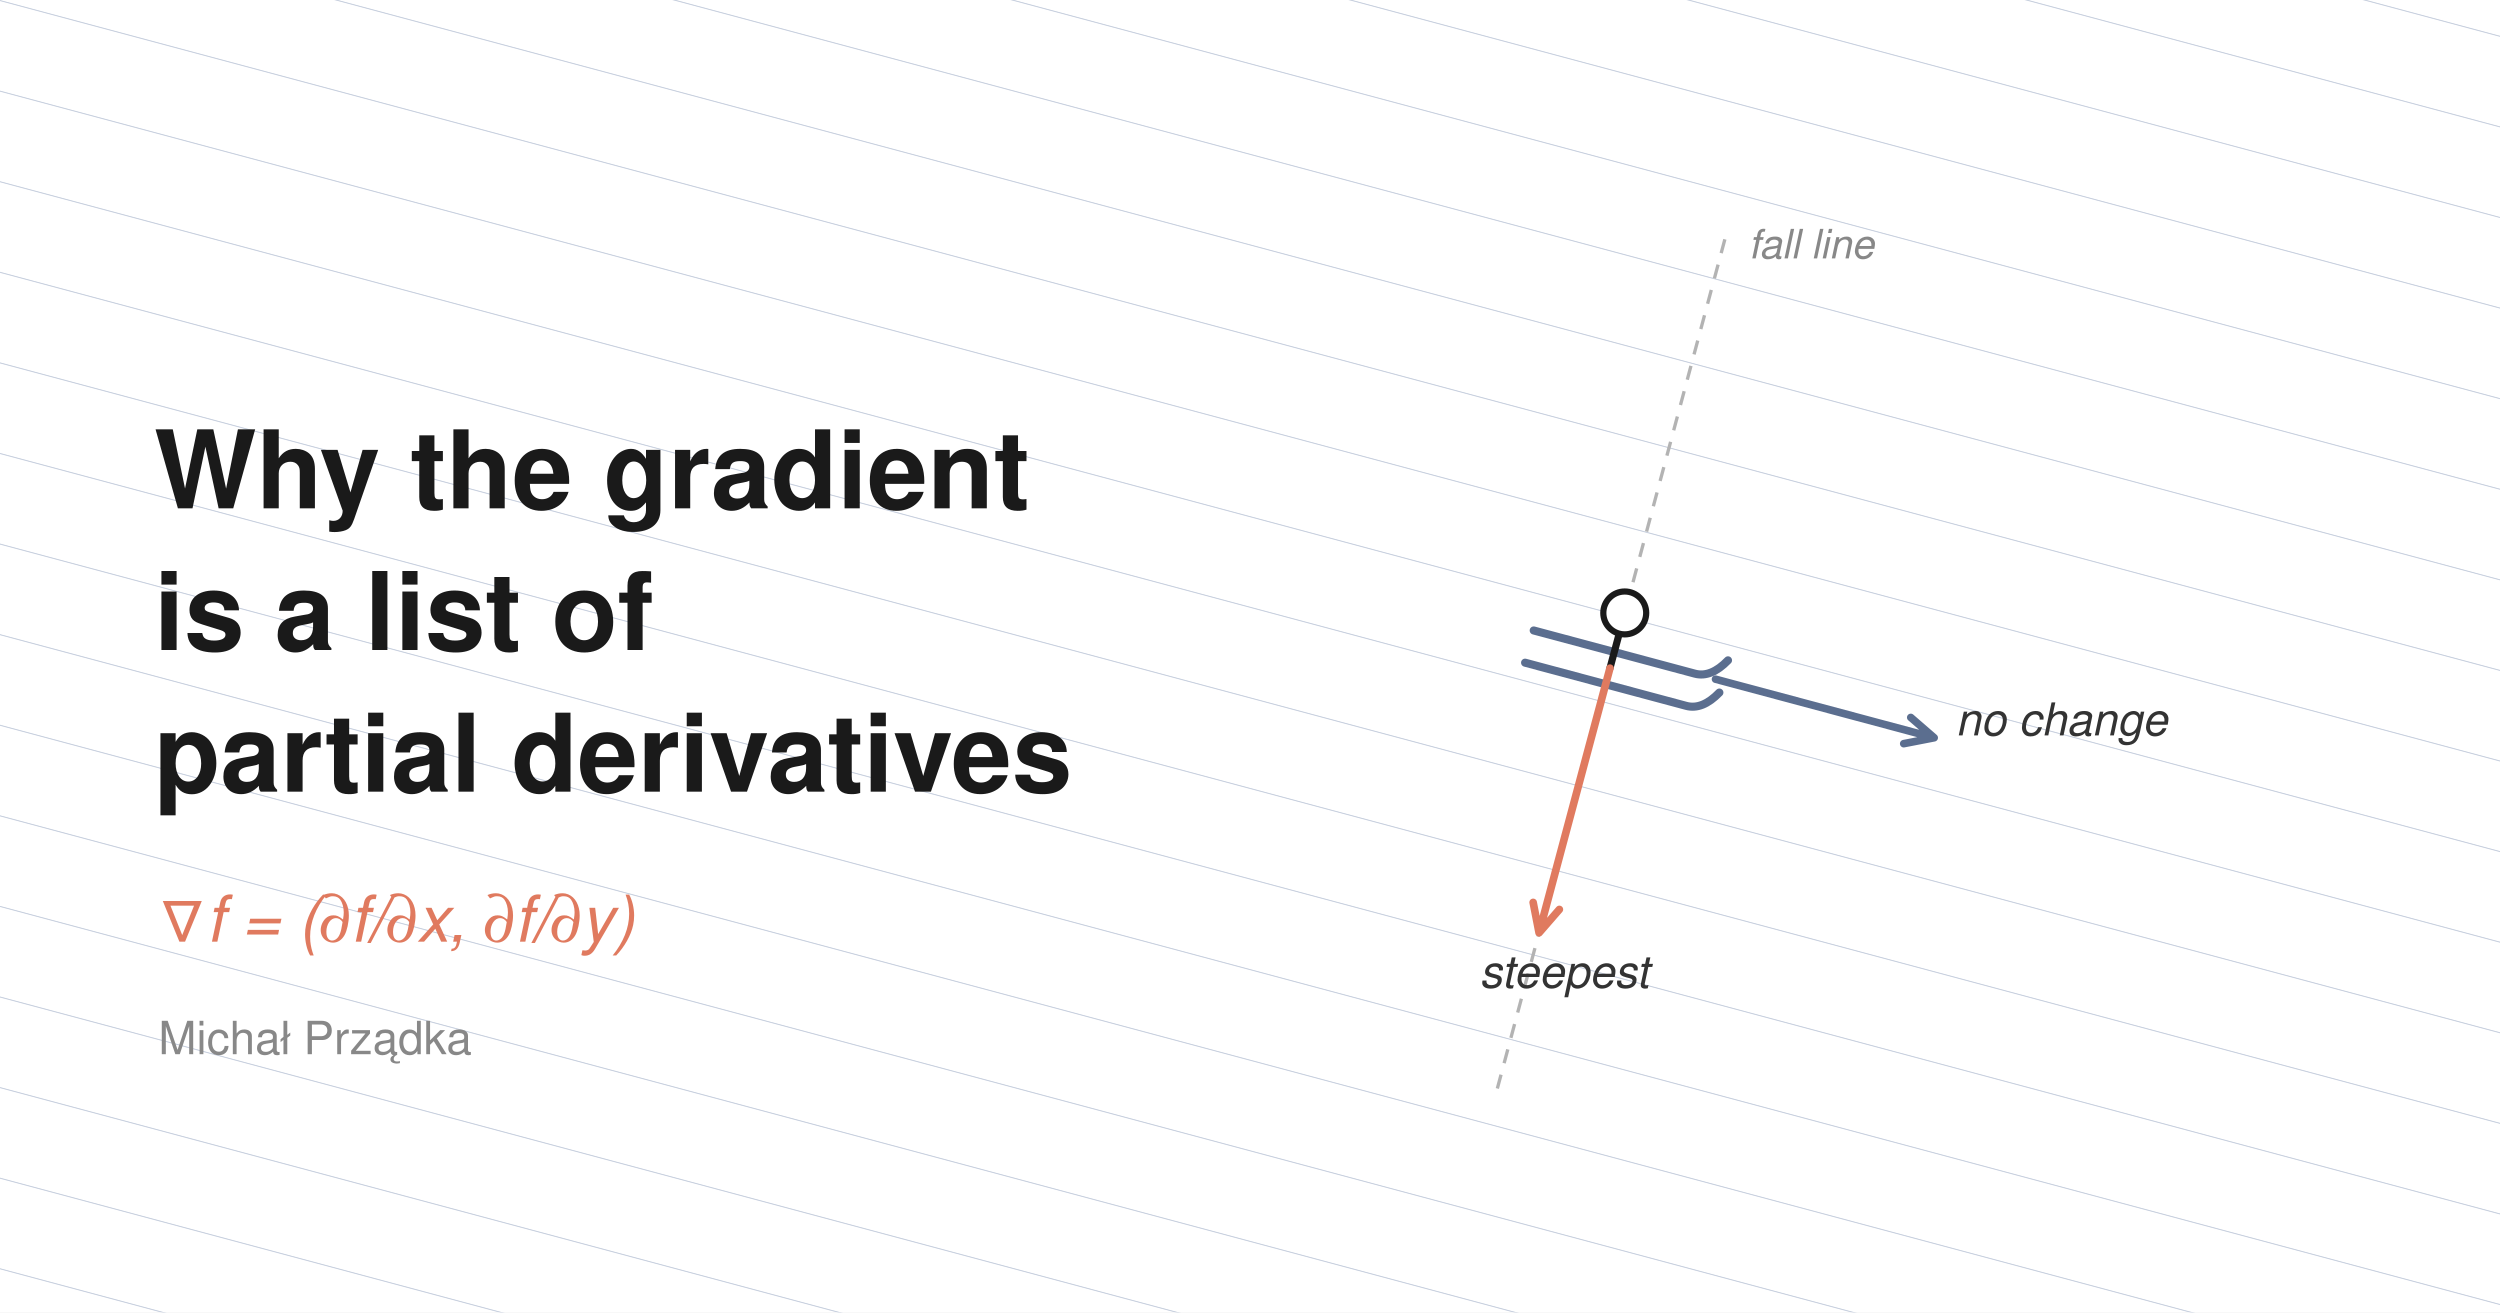
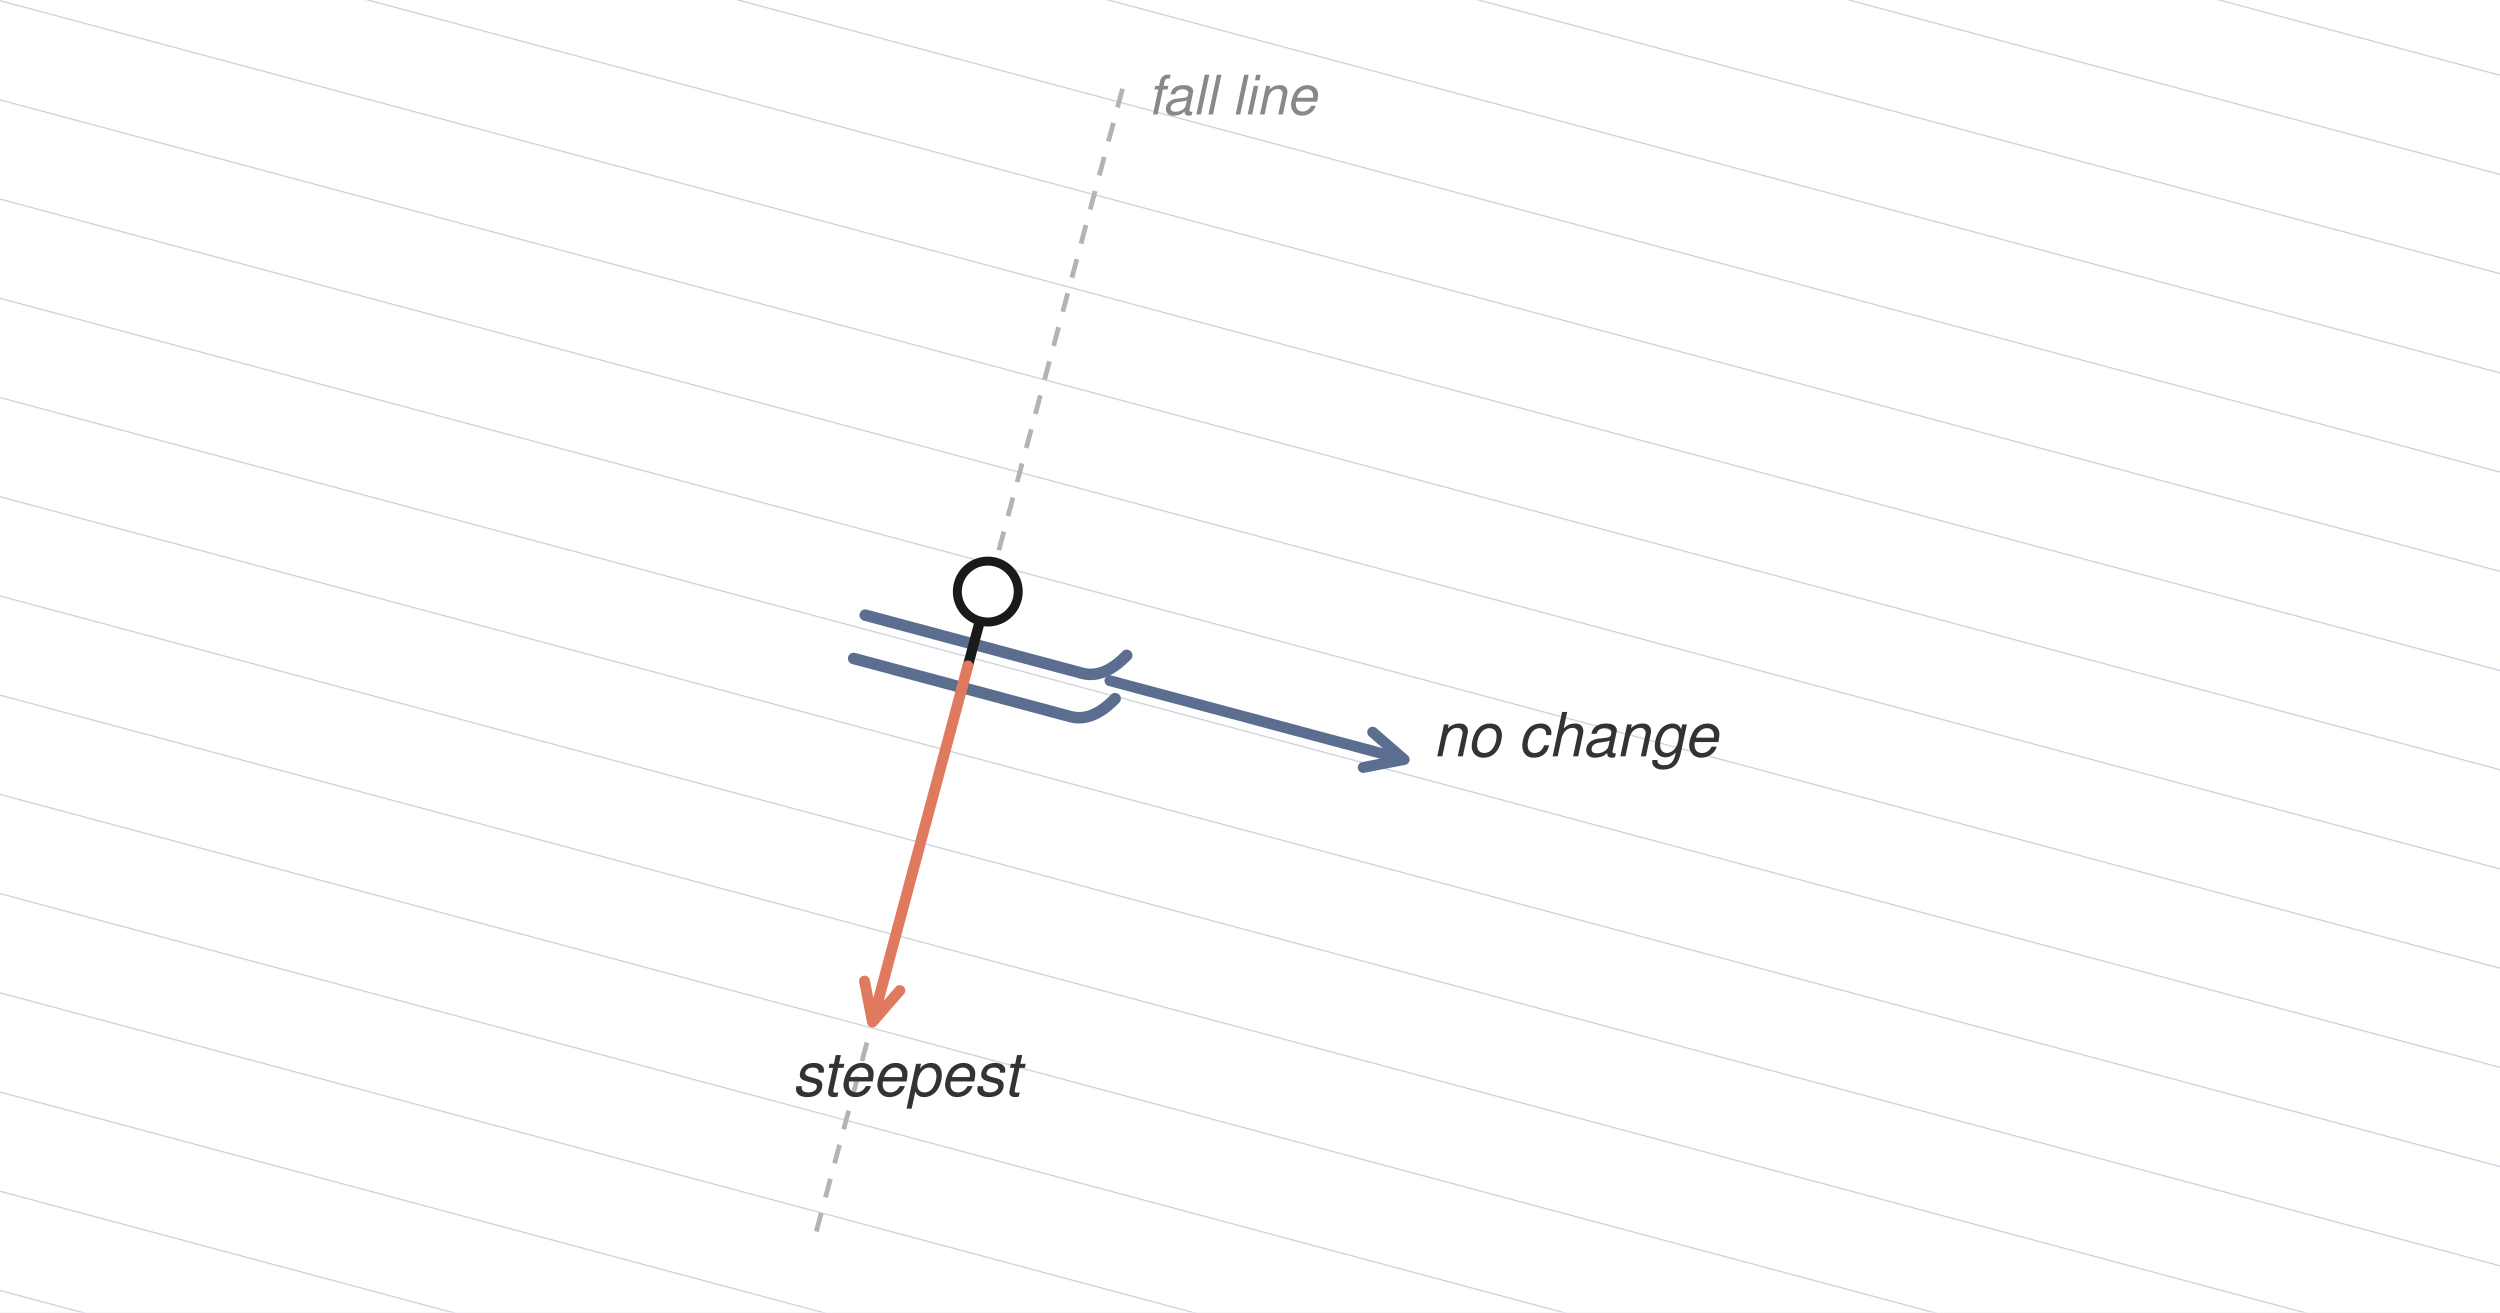
<svg xmlns="http://www.w3.org/2000/svg" viewBox="0 0 1200 630" width="1200" height="630" shape-rendering="geometricPrecision" text-rendering="geometricPrecision" font-family="-apple-system, BlinkMacSystemFont, 'Segoe UI', Helvetica, Arial, sans-serif">
  <defs>
-     <pattern id="contours-og" patternUnits="userSpaceOnUse" width="42" height="42" patternTransform="rotate(15)">
-       <line x1="0" y1="0" x2="42" y2="0" stroke="#C9D1DF" stroke-width="1" />
+     <pattern id="contours-og" patternUnits="userSpaceOnUse" width="46" height="46" patternTransform="rotate(15)">
+       <line x1="0" y1="0" x2="46" y2="0" stroke="#C9D1DF" stroke-width="1.2" />
    </pattern>
  </defs>
  <rect x="0" y="0" width="1200" height="630" fill="#FFFFFF" />
  <rect x="0" y="0" width="1200" height="630" fill="url(#contours-og)" />
-   <text x="74" y="244" font-size="52" font-weight="700" fill="#1A1A1A">Why the gradient</text>
-   <text x="74" y="312" font-size="52" font-weight="700" fill="#1A1A1A">is a list of</text>
-   <text x="74" y="380" font-size="52" font-weight="700" fill="#1A1A1A">partial derivatives</text>
-   <text x="76" y="452" font-size="31" font-style="italic" fill="#E07A5F">∇f = (∂f/∂x, ∂f/∂y)</text>
-   <text x="76" y="506" font-size="22" fill="#888888">Michał Prządka</text>
-   <svg x="650" y="92" width="480" height="446" viewBox="235 0 335 390" preserveAspectRatio="xMidYMid meet">
-     <line x1="348.23" y1="20.00" x2="251.77" y2="380.00" stroke="#B3B3B3" stroke-width="1.4" stroke-dasharray="6 5" />
-     <text x="358.23" y="28.00" font-size="17" fill="#888888" font-style="italic">fall line</text>
-     <path d="M268.00,184.18 L335.62,202.30 Q342.38,204.11 349.54,196.72" fill="none" stroke="#5B6E8F" stroke-width="3.4" stroke-linecap="round" stroke-linejoin="round" />
-     <path d="M264.38,197.70 L332.00,215.82 Q338.76,217.63 345.92,210.24" fill="none" stroke="#5B6E8F" stroke-width="3.4" stroke-linecap="round" stroke-linejoin="round" />
-     <line x1="300.00" y1="200.00" x2="304.53" y2="183.10" stroke="#1A1A1A" stroke-width="3" stroke-linecap="round" />
-     <circle cx="306.21" cy="176.82" r="9" fill="#FFFFFF" stroke="#1A1A1A" stroke-width="2.6" />
-     <path d="M344.31,204.63 L436.08,229.21 M426.26,220.69 L436.08,229.21 L423.31,231.69" fill="none" stroke="#5B6E8F" stroke-width="3.2" stroke-linecap="round" stroke-linejoin="round" />
+   <svg x="300" y="18" width="600" height="594" viewBox="232 4 312 386" preserveAspectRatio="xMidYMid meet">
+     <line x1="348.23" y1="20.00" x2="251.77" y2="380.00" stroke="#B3B3B3" stroke-width="1.5" stroke-dasharray="6 5" />
+     <text x="356.23" y="28.00" font-size="17" fill="#888888" font-style="italic">fall line</text>
+     <path d="M268.00,184.18 L335.62,202.30 Q342.38,204.11 349.54,196.72" fill="none" stroke="#5B6E8F" stroke-width="3.6" stroke-linecap="round" stroke-linejoin="round" />
+     <path d="M264.38,197.70 L332.00,215.82 Q338.76,217.63 345.92,210.24" fill="none" stroke="#5B6E8F" stroke-width="3.6" stroke-linecap="round" stroke-linejoin="round" />
+     <line x1="300.00" y1="200.00" x2="304.53" y2="183.10" stroke="#1A1A1A" stroke-width="3.2" stroke-linecap="round" />
+     <circle cx="306.21" cy="176.82" r="9.5" fill="#FFFFFF" stroke="#1A1A1A" stroke-width="2.8" />
+     <path d="M344.31,204.63 L436.08,229.21 M426.26,220.69 L436.08,229.21 L423.31,231.69" fill="none" stroke="#5B6E8F" stroke-width="3.4" stroke-linecap="round" stroke-linejoin="round" />
    <text x="445.08" y="228.21" font-size="19" fill="#333333" font-style="italic">no change</text>
-     <path d="M300.00,200.00 L270.24,311.08 M278.76,301.27 L270.24,311.08 L267.76,298.32" fill="none" stroke="#E07A5F" stroke-width="3.2" stroke-linecap="round" stroke-linejoin="round" />
+     <path d="M300.00,200.00 L270.24,311.08 M278.76,301.27 L270.24,311.08 L267.76,298.32" fill="none" stroke="#E07A5F" stroke-width="3.4" stroke-linecap="round" stroke-linejoin="round" />
    <text x="245.24" y="334.08" font-size="19" fill="#333333" font-style="italic">steepest</text>
  </svg>
</svg>
